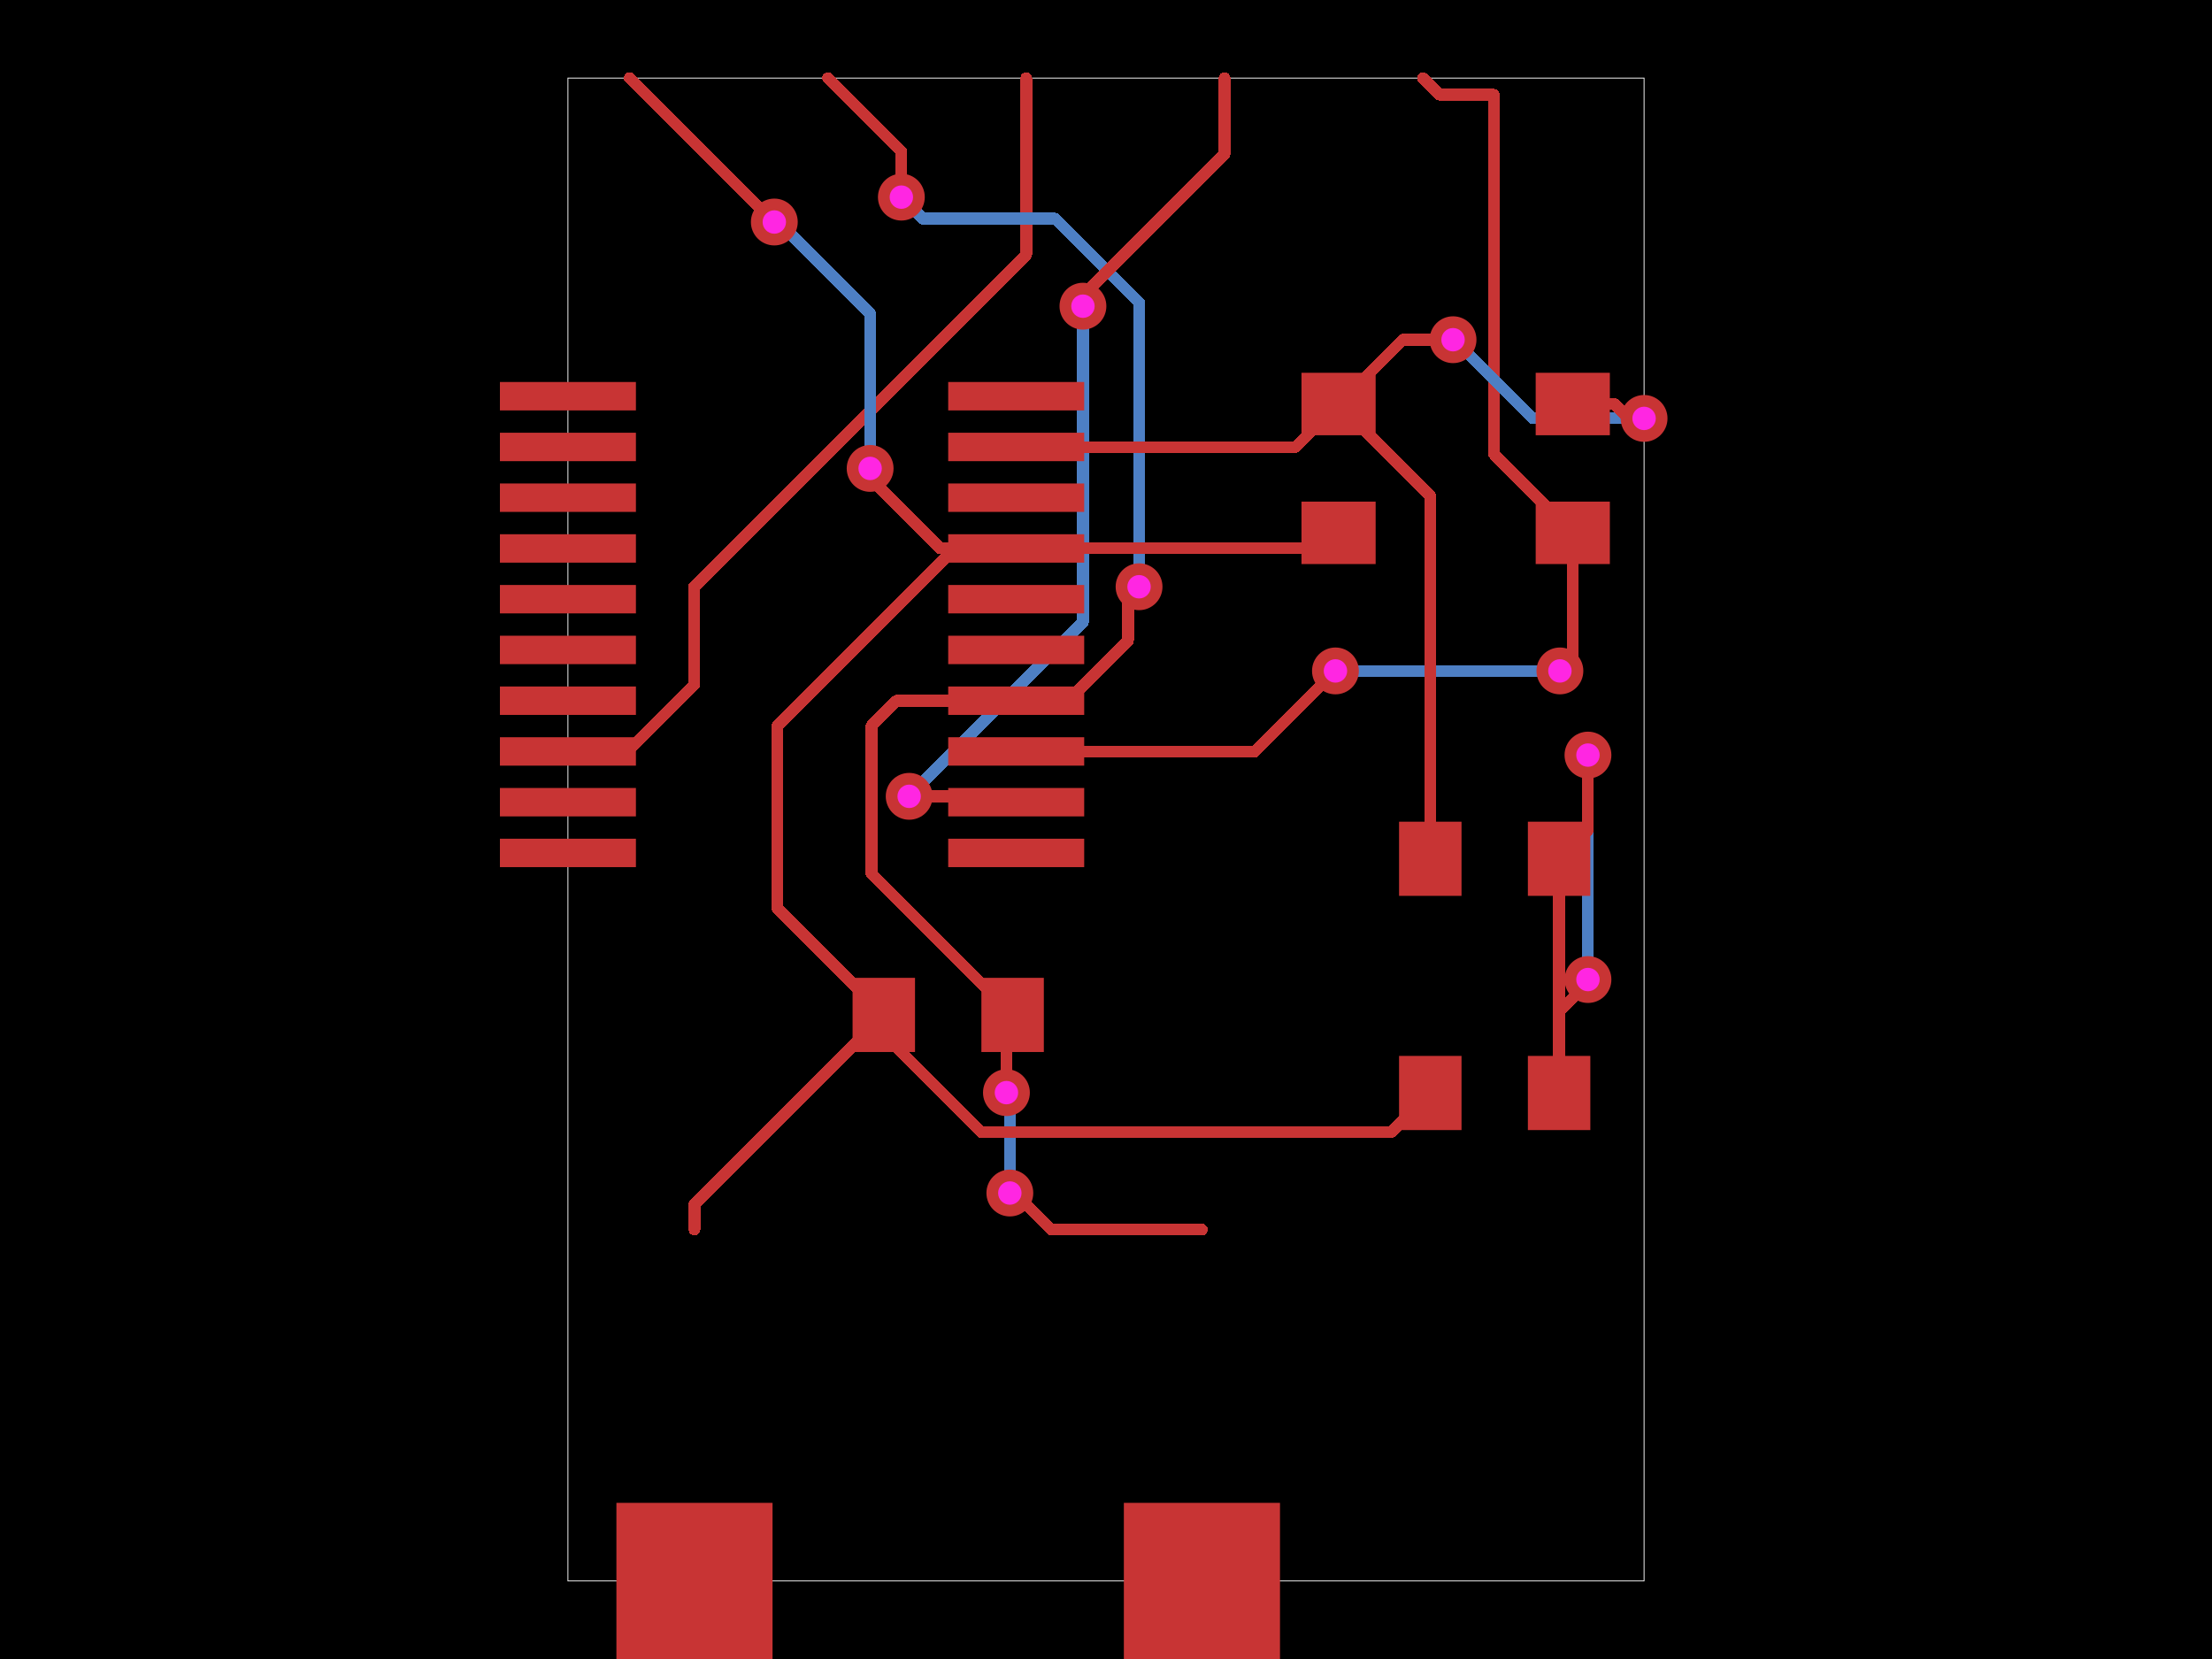
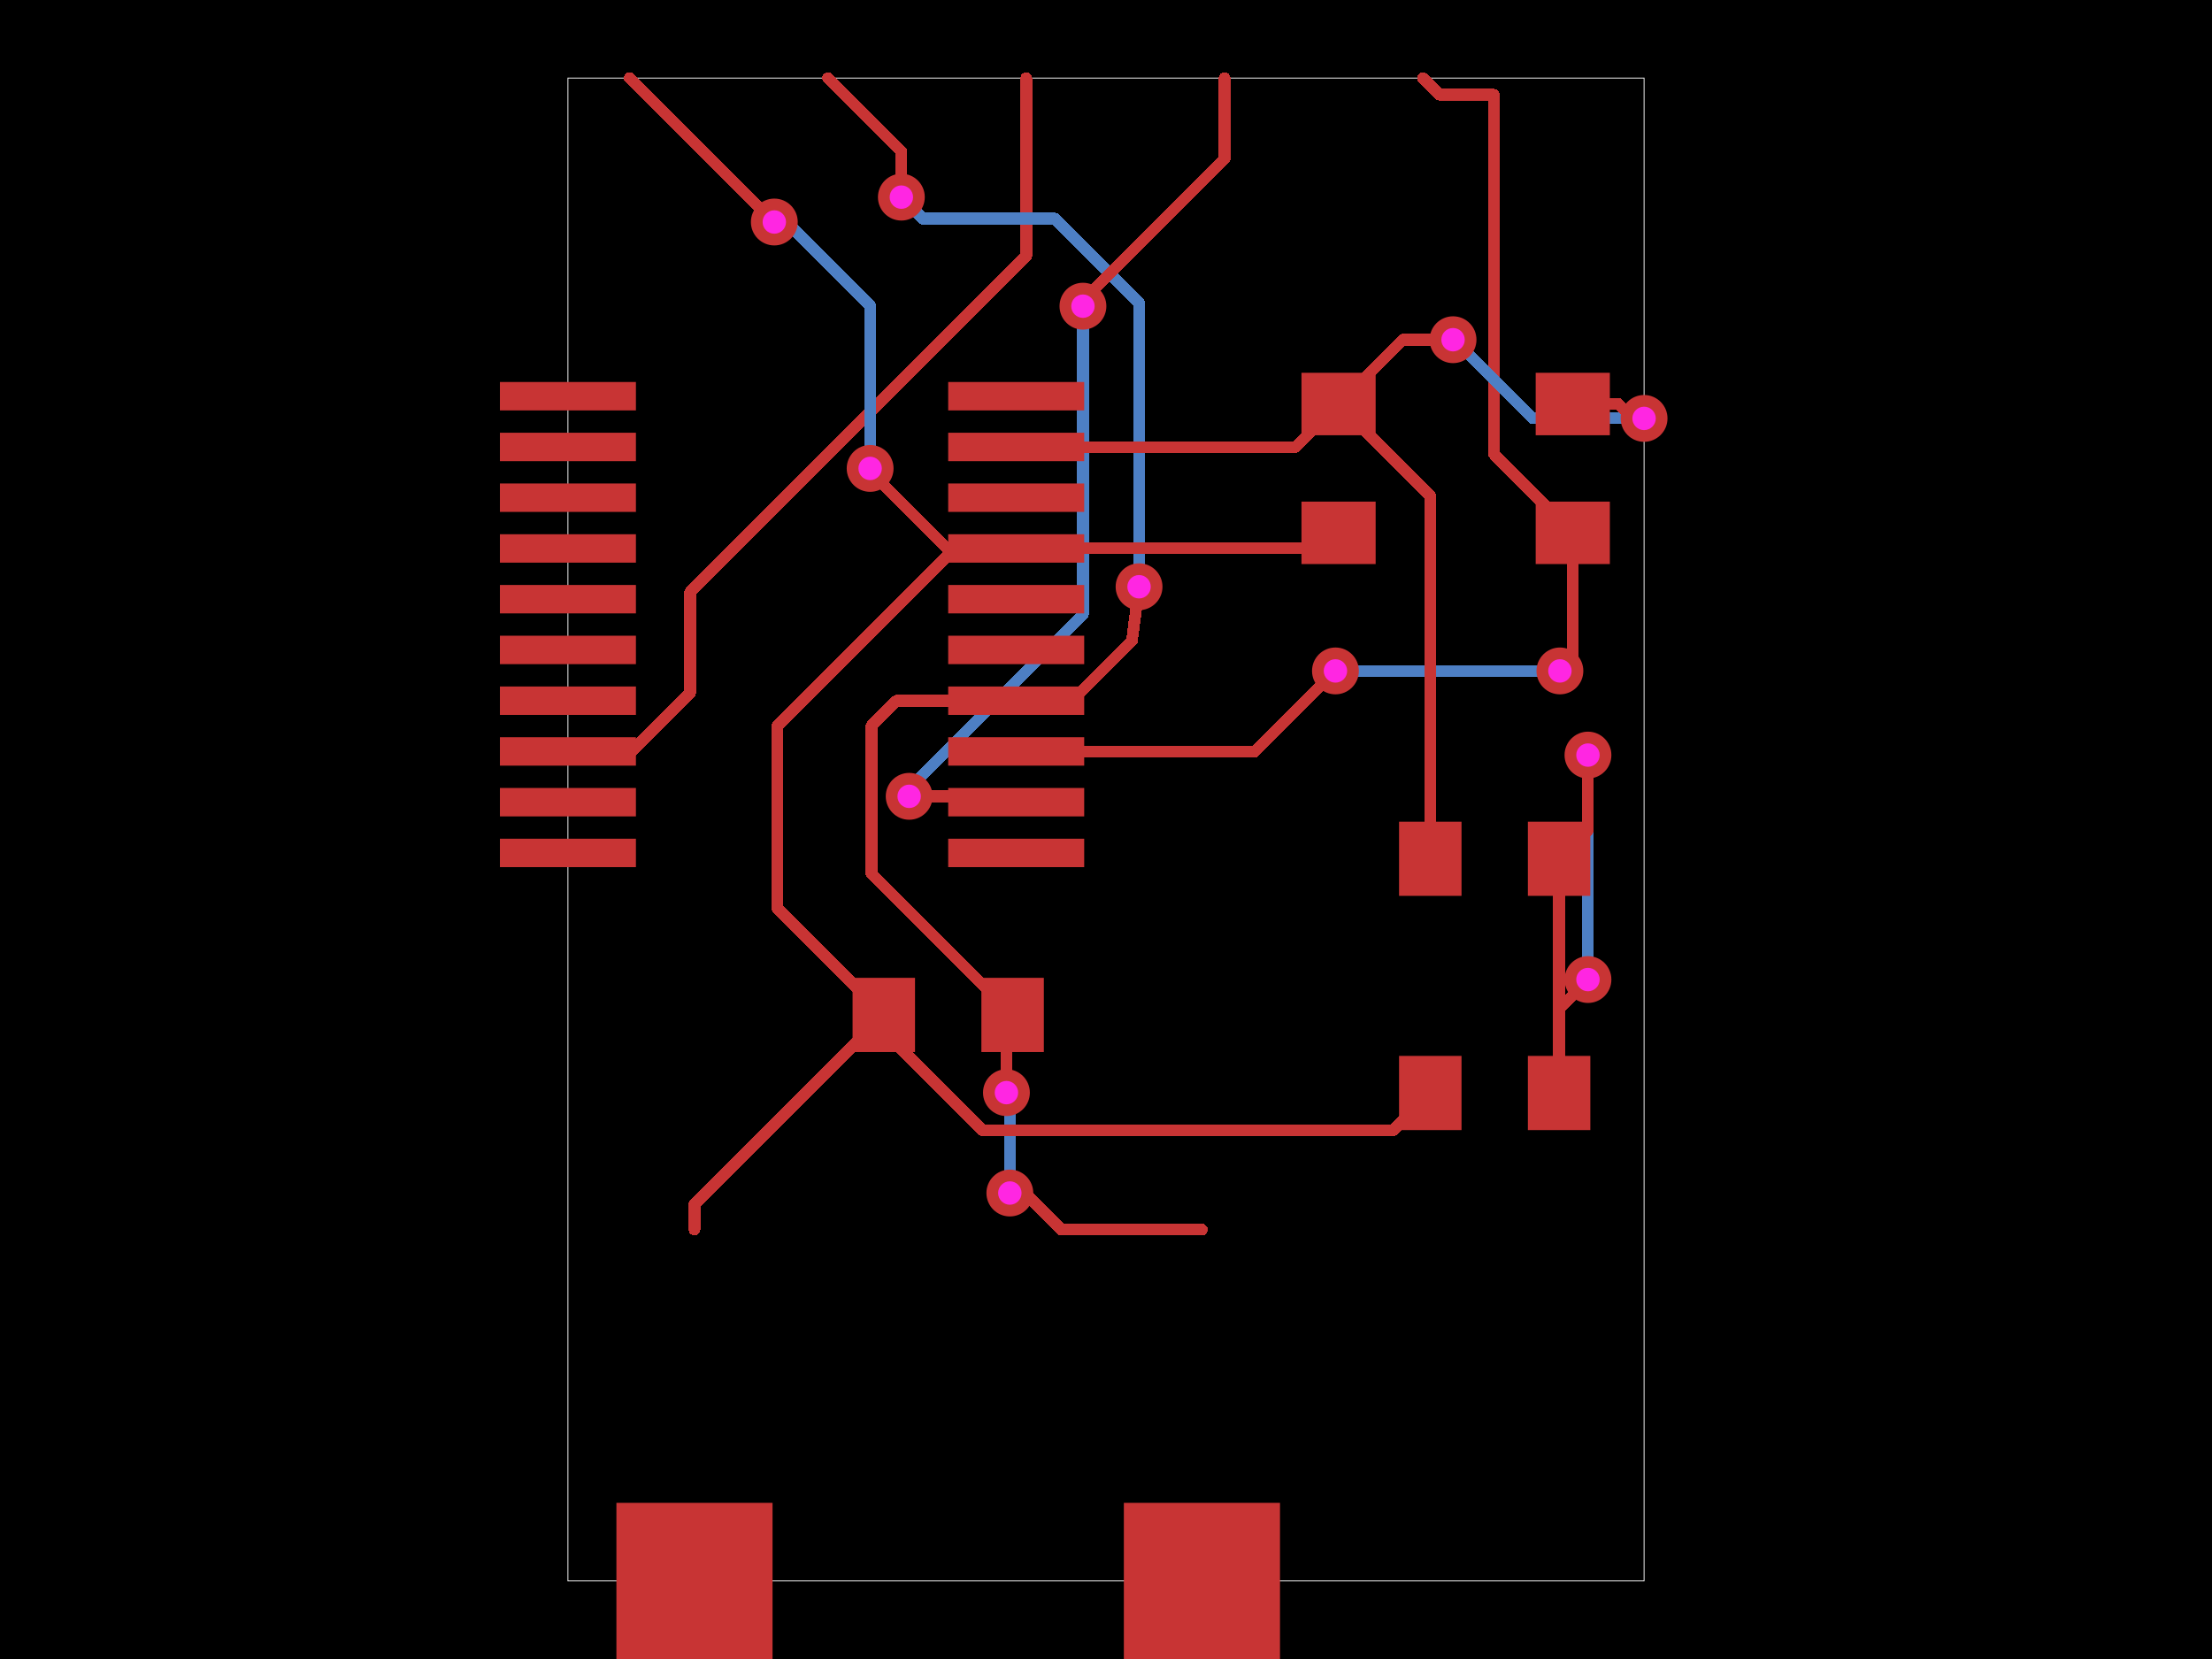
<svg xmlns="http://www.w3.org/2000/svg" width="800" height="600">
  <style />
  <rect class="boundary" x="0" y="0" fill="#000" width="800" height="600" />
  <rect class="pcb-boundary" fill="none" stroke="#fff" stroke-width="0.3" x="205.397" y="28.235" width="389.206" height="543.529" />
-   <path class="pcb-trace" stroke="rgb(200, 52, 52)" fill="none" d="M 371.166 28.235 L 371.166 92.099" stroke-width="4.235" stroke-linecap="round" stroke-linejoin="round" shape-rendering="crispEdges" data-layer="top" />
-   <path class="pcb-trace" stroke="rgb(200, 52, 52)" fill="none" d="M 371.166 92.099 L 251.027 212.238" stroke-width="4.235" stroke-linecap="round" stroke-linejoin="round" shape-rendering="crispEdges" data-layer="top" />
-   <path class="pcb-trace" stroke="rgb(200, 52, 52)" fill="none" d="M 251.027 212.238 L 251.027 247.695" stroke-width="4.235" stroke-linecap="round" stroke-linejoin="round" shape-rendering="crispEdges" data-layer="top" />
-   <path class="pcb-trace" stroke="rgb(200, 52, 52)" fill="none" d="M 251.027 247.695 L 226.196 272.527" stroke-width="4.235" stroke-linecap="round" stroke-linejoin="round" shape-rendering="crispEdges" data-layer="top" />
-   <path class="pcb-trace" stroke="rgb(200, 52, 52)" fill="none" d="M 226.196 272.527 L 206.155 272.527" stroke-width="4.235" stroke-linecap="round" stroke-linejoin="round" shape-rendering="crispEdges" data-layer="top" />
-   <path class="pcb-trace" stroke="rgb(200, 52, 52)" fill="none" d="M 206.155 272.527 L 205.397 271.768" stroke-width="4.235" stroke-linecap="round" stroke-linejoin="round" shape-rendering="crispEdges" data-layer="top" />
+   <path class="pcb-trace" stroke="rgb(200, 52, 52)" fill="none" d="M 371.166 28.235 L 371.166 92.613" stroke-width="4.235" stroke-linecap="round" stroke-linejoin="round" shape-rendering="crispEdges" data-layer="top" />
+   <path class="pcb-trace" stroke="rgb(200, 52, 52)" fill="none" d="M 371.166 92.613 L 249.603 214.176" stroke-width="4.235" stroke-linecap="round" stroke-linejoin="round" shape-rendering="crispEdges" data-layer="top" />
+   <path class="pcb-trace" stroke="rgb(200, 52, 52)" fill="none" d="M 249.603 214.176 L 249.603 250.636" stroke-width="4.235" stroke-linecap="round" stroke-linejoin="round" shape-rendering="crispEdges" data-layer="top" />
+   <path class="pcb-trace" stroke="rgb(200, 52, 52)" fill="none" d="M 249.603 250.636 L 227.599 272.64" stroke-width="4.235" stroke-linecap="round" stroke-linejoin="round" shape-rendering="crispEdges" data-layer="top" />
+   <path class="pcb-trace" stroke="rgb(200, 52, 52)" fill="none" d="M 227.599 272.64 L 206.269 272.64" stroke-width="4.235" stroke-linecap="round" stroke-linejoin="round" shape-rendering="crispEdges" data-layer="top" />
+   <path class="pcb-trace" stroke="rgb(200, 52, 52)" fill="none" d="M 206.269 272.64 L 205.397 271.768" stroke-width="4.235" stroke-linecap="round" stroke-linejoin="round" shape-rendering="crispEdges" data-layer="top" />
  <path class="pcb-trace" stroke="rgb(77, 127, 196)" fill="none" d="M 365.223 431.472 L 365.223 431.472" stroke-width="4.235" stroke-linecap="round" stroke-linejoin="round" shape-rendering="crispEdges" data-layer="bottom" />
-   <path class="pcb-trace" stroke="rgb(77, 127, 196)" fill="none" d="M 365.223 431.472 L 365.223 397.172" stroke-width="4.235" stroke-linecap="round" stroke-linejoin="round" shape-rendering="crispEdges" data-layer="bottom" />
-   <path class="pcb-trace" stroke="rgb(77, 127, 196)" fill="none" d="M 365.223 397.172 L 365.908 396.488" stroke-width="4.235" stroke-linecap="round" stroke-linejoin="round" shape-rendering="crispEdges" data-layer="bottom" />
-   <path class="pcb-trace" stroke="rgb(77, 127, 196)" fill="none" d="M 365.908 396.488 L 363.992 395.165" stroke-width="4.235" stroke-linecap="round" stroke-linejoin="round" shape-rendering="crispEdges" data-layer="bottom" />
+   <path class="pcb-trace" stroke="rgb(77, 127, 196)" fill="none" d="M 365.223 431.472 L 365.223 397.962" stroke-width="4.235" stroke-linecap="round" stroke-linejoin="round" shape-rendering="crispEdges" data-layer="bottom" />
+   <path class="pcb-trace" stroke="rgb(77, 127, 196)" fill="none" d="M 365.223 397.962 L 367.264 395.921" stroke-width="4.235" stroke-linecap="round" stroke-linejoin="round" shape-rendering="crispEdges" data-layer="bottom" />
+   <path class="pcb-trace" stroke="rgb(77, 127, 196)" fill="none" d="M 367.264 395.921 L 363.992 395.165" stroke-width="4.235" stroke-linecap="round" stroke-linejoin="round" shape-rendering="crispEdges" data-layer="bottom" />
  <path class="pcb-trace" stroke="rgb(77, 127, 196)" fill="none" d="M 363.992 395.165 L 363.992 395.165" stroke-width="4.235" stroke-linecap="round" stroke-linejoin="round" shape-rendering="crispEdges" data-layer="bottom" />
-   <path class="pcb-trace" stroke="rgb(200, 52, 52)" fill="none" d="M 434.694 444.709 L 380.263 444.709" stroke-width="4.235" stroke-linecap="round" stroke-linejoin="round" shape-rendering="crispEdges" data-layer="top" />
-   <path class="pcb-trace" stroke="rgb(200, 52, 52)" fill="none" d="M 380.263 444.709 L 366.124 430.57" stroke-width="4.235" stroke-linecap="round" stroke-linejoin="round" shape-rendering="crispEdges" data-layer="top" />
-   <path class="pcb-trace" stroke="rgb(200, 52, 52)" fill="none" d="M 366.124 430.57 L 365.223 431.472" stroke-width="4.235" stroke-linecap="round" stroke-linejoin="round" shape-rendering="crispEdges" data-layer="top" />
+   <path class="pcb-trace" stroke="rgb(200, 52, 52)" fill="none" d="M 434.694 444.709 L 383.863 444.709" stroke-width="4.235" stroke-linecap="round" stroke-linejoin="round" shape-rendering="crispEdges" data-layer="top" />
+   <path class="pcb-trace" stroke="rgb(200, 52, 52)" fill="none" d="M 383.863 444.709 L 367.922 428.768" stroke-width="4.235" stroke-linecap="round" stroke-linejoin="round" shape-rendering="crispEdges" data-layer="top" />
+   <path class="pcb-trace" stroke="rgb(200, 52, 52)" fill="none" d="M 367.922 428.768 L 365.223 431.472" stroke-width="4.235" stroke-linecap="round" stroke-linejoin="round" shape-rendering="crispEdges" data-layer="top" />
  <path class="pcb-trace" stroke="rgb(200, 52, 52)" fill="none" d="M 365.223 431.472 L 365.223 431.472" stroke-width="4.235" stroke-linecap="round" stroke-linejoin="round" shape-rendering="crispEdges" data-layer="top" />
  <path class="pcb-trace" stroke="rgb(200, 52, 52)" fill="none" d="M 363.992 395.165 L 363.992 395.165" stroke-width="4.235" stroke-linecap="round" stroke-linejoin="round" shape-rendering="crispEdges" data-layer="top" />
  <path class="pcb-trace" stroke="rgb(200, 52, 52)" fill="none" d="M 363.992 395.165 L 363.992 369.293" stroke-width="4.235" stroke-linecap="round" stroke-linejoin="round" shape-rendering="crispEdges" data-layer="top" />
  <path class="pcb-trace" stroke="rgb(200, 52, 52)" fill="none" d="M 363.992 369.293 L 366.225 367.06" stroke-width="4.235" stroke-linecap="round" stroke-linejoin="round" shape-rendering="crispEdges" data-layer="top" />
  <path class="pcb-trace" stroke="rgb(200, 52, 52)" fill="none" d="M 366.225 367.06 L 315.209 316.044" stroke-width="4.235" stroke-linecap="round" stroke-linejoin="round" shape-rendering="crispEdges" data-layer="top" />
  <path class="pcb-trace" stroke="rgb(200, 52, 52)" fill="none" d="M 315.209 316.044 L 315.209 262.455" stroke-width="4.235" stroke-linecap="round" stroke-linejoin="round" shape-rendering="crispEdges" data-layer="top" />
  <path class="pcb-trace" stroke="rgb(200, 52, 52)" fill="none" d="M 315.209 262.455 L 324.249 253.416" stroke-width="4.235" stroke-linecap="round" stroke-linejoin="round" shape-rendering="crispEdges" data-layer="top" />
  <path class="pcb-trace" stroke="rgb(200, 52, 52)" fill="none" d="M 324.249 253.416 L 367.522 253.416" stroke-width="4.235" stroke-linecap="round" stroke-linejoin="round" shape-rendering="crispEdges" data-layer="top" />
  <path class="pcb-trace" stroke="rgb(77, 127, 196)" fill="none" d="M 411.956 212.206 L 411.956 212.206" stroke-width="4.235" stroke-linecap="round" stroke-linejoin="round" shape-rendering="crispEdges" data-layer="bottom" />
-   <path class="pcb-trace" stroke="rgb(77, 127, 196)" fill="none" d="M 411.956 212.206 L 411.956 109.356" stroke-width="4.235" stroke-linecap="round" stroke-linejoin="round" shape-rendering="crispEdges" data-layer="bottom" />
-   <path class="pcb-trace" stroke="rgb(77, 127, 196)" fill="none" d="M 411.956 109.356 L 381.659 79.059" stroke-width="4.235" stroke-linecap="round" stroke-linejoin="round" shape-rendering="crispEdges" data-layer="bottom" />
-   <path class="pcb-trace" stroke="rgb(77, 127, 196)" fill="none" d="M 381.659 79.059 L 333.754 79.059" stroke-width="4.235" stroke-linecap="round" stroke-linejoin="round" shape-rendering="crispEdges" data-layer="bottom" />
-   <path class="pcb-trace" stroke="rgb(77, 127, 196)" fill="none" d="M 333.754 79.059 L 327.632 72.936" stroke-width="4.235" stroke-linecap="round" stroke-linejoin="round" shape-rendering="crispEdges" data-layer="bottom" />
-   <path class="pcb-trace" stroke="rgb(77, 127, 196)" fill="none" d="M 327.632 72.936 L 325.989 71.294" stroke-width="4.235" stroke-linecap="round" stroke-linejoin="round" shape-rendering="crispEdges" data-layer="bottom" />
+   <path class="pcb-trace" stroke="rgb(77, 127, 196)" fill="none" d="M 411.956 212.206 L 411.956 109.57" stroke-width="4.235" stroke-linecap="round" stroke-linejoin="round" shape-rendering="crispEdges" data-layer="bottom" />
+   <path class="pcb-trace" stroke="rgb(77, 127, 196)" fill="none" d="M 411.956 109.57 L 381.445 79.059" stroke-width="4.235" stroke-linecap="round" stroke-linejoin="round" shape-rendering="crispEdges" data-layer="bottom" />
+   <path class="pcb-trace" stroke="rgb(77, 127, 196)" fill="none" d="M 381.445 79.059 L 333.754 79.059" stroke-width="4.235" stroke-linecap="round" stroke-linejoin="round" shape-rendering="crispEdges" data-layer="bottom" />
+   <path class="pcb-trace" stroke="rgb(77, 127, 196)" fill="none" d="M 333.754 79.059 L 327.569 72.874" stroke-width="4.235" stroke-linecap="round" stroke-linejoin="round" shape-rendering="crispEdges" data-layer="bottom" />
+   <path class="pcb-trace" stroke="rgb(77, 127, 196)" fill="none" d="M 327.569 72.874 L 325.989 71.294" stroke-width="4.235" stroke-linecap="round" stroke-linejoin="round" shape-rendering="crispEdges" data-layer="bottom" />
  <path class="pcb-trace" stroke="rgb(77, 127, 196)" fill="none" d="M 325.989 71.294 L 325.989 71.294" stroke-width="4.235" stroke-linecap="round" stroke-linejoin="round" shape-rendering="crispEdges" data-layer="bottom" />
-   <path class="pcb-trace" stroke="rgb(200, 52, 52)" fill="none" d="M 367.522 253.416 L 386.314 253.416" stroke-width="4.235" stroke-linecap="round" stroke-linejoin="round" shape-rendering="crispEdges" data-layer="top" />
-   <path class="pcb-trace" stroke="rgb(200, 52, 52)" fill="none" d="M 386.314 253.416 L 407.964 231.766" stroke-width="4.235" stroke-linecap="round" stroke-linejoin="round" shape-rendering="crispEdges" data-layer="top" />
-   <path class="pcb-trace" stroke="rgb(200, 52, 52)" fill="none" d="M 407.964 231.766 L 407.964 216.24" stroke-width="4.235" stroke-linecap="round" stroke-linejoin="round" shape-rendering="crispEdges" data-layer="top" />
-   <path class="pcb-trace" stroke="rgb(200, 52, 52)" fill="none" d="M 407.964 216.24 L 411.956 212.249" stroke-width="4.235" stroke-linecap="round" stroke-linejoin="round" shape-rendering="crispEdges" data-layer="top" />
-   <path class="pcb-trace" stroke="rgb(200, 52, 52)" fill="none" d="M 411.956 212.249 L 411.956 212.206" stroke-width="4.235" stroke-linecap="round" stroke-linejoin="round" shape-rendering="crispEdges" data-layer="top" />
+   <path class="pcb-trace" stroke="rgb(200, 52, 52)" fill="none" d="M 367.522 253.416 L 387.726 253.416" stroke-width="4.235" stroke-linecap="round" stroke-linejoin="round" shape-rendering="crispEdges" data-layer="top" />
+   <path class="pcb-trace" stroke="rgb(200, 52, 52)" fill="none" d="M 387.726 253.416 L 409.376 231.765" stroke-width="4.235" stroke-linecap="round" stroke-linejoin="round" shape-rendering="crispEdges" data-layer="top" />
+   <path class="pcb-trace" stroke="rgb(200, 52, 52)" fill="none" d="M 409.376 231.765 L 411.956 212.206" stroke-width="4.235" stroke-linecap="round" stroke-linejoin="round" shape-rendering="crispEdges" data-layer="top" />
  <path class="pcb-trace" stroke="rgb(200, 52, 52)" fill="none" d="M 411.956 212.206 L 411.956 212.206" stroke-width="4.235" stroke-linecap="round" stroke-linejoin="round" shape-rendering="crispEdges" data-layer="top" />
  <path class="pcb-trace" stroke="rgb(200, 52, 52)" fill="none" d="M 325.989 71.294 L 325.989 71.294" stroke-width="4.235" stroke-linecap="round" stroke-linejoin="round" shape-rendering="crispEdges" data-layer="top" />
  <path class="pcb-trace" stroke="rgb(200, 52, 52)" fill="none" d="M 325.989 71.294 L 325.989 54.777" stroke-width="4.235" stroke-linecap="round" stroke-linejoin="round" shape-rendering="crispEdges" data-layer="top" />
  <path class="pcb-trace" stroke="rgb(200, 52, 52)" fill="none" d="M 325.989 54.777 L 299.448 28.235" stroke-width="4.235" stroke-linecap="round" stroke-linejoin="round" shape-rendering="crispEdges" data-layer="top" />
  <path class="pcb-trace" stroke="rgb(200, 52, 52)" fill="none" d="M 568.814 192.706 L 540.29 164.183" stroke-width="4.235" stroke-linecap="round" stroke-linejoin="round" shape-rendering="crispEdges" data-layer="top" />
  <path class="pcb-trace" stroke="rgb(200, 52, 52)" fill="none" d="M 540.29 164.183 L 540.29 34.247" stroke-width="4.235" stroke-linecap="round" stroke-linejoin="round" shape-rendering="crispEdges" data-layer="top" />
  <path class="pcb-trace" stroke="rgb(200, 52, 52)" fill="none" d="M 540.29 34.247 L 520.613 34.247" stroke-width="4.235" stroke-linecap="round" stroke-linejoin="round" shape-rendering="crispEdges" data-layer="top" />
  <path class="pcb-trace" stroke="rgb(200, 52, 52)" fill="none" d="M 520.613 34.247 L 514.602 28.235" stroke-width="4.235" stroke-linecap="round" stroke-linejoin="round" shape-rendering="crispEdges" data-layer="top" />
  <path class="pcb-trace" stroke="rgb(77, 127, 196)" fill="none" d="M 564.162 242.647 L 564.162 242.647" stroke-width="4.235" stroke-linecap="round" stroke-linejoin="round" shape-rendering="crispEdges" data-layer="bottom" />
-   <path class="pcb-trace" stroke="rgb(77, 127, 196)" fill="none" d="M 564.162 242.647 L 486.525 242.647" stroke-width="4.235" stroke-linecap="round" stroke-linejoin="round" shape-rendering="crispEdges" data-layer="bottom" />
-   <path class="pcb-trace" stroke="rgb(77, 127, 196)" fill="none" d="M 486.525 242.647 L 486.525 242.647" stroke-width="4.235" stroke-linecap="round" stroke-linejoin="round" shape-rendering="crispEdges" data-layer="bottom" />
-   <path class="pcb-trace" stroke="rgb(77, 127, 196)" fill="none" d="M 486.525 242.647 L 482.985 242.647" stroke-width="4.235" stroke-linecap="round" stroke-linejoin="round" shape-rendering="crispEdges" data-layer="bottom" />
+   <path class="pcb-trace" stroke="rgb(77, 127, 196)" fill="none" d="M 564.162 242.647 L 485.114 242.647" stroke-width="4.235" stroke-linecap="round" stroke-linejoin="round" shape-rendering="crispEdges" data-layer="bottom" />
+   <path class="pcb-trace" stroke="rgb(77, 127, 196)" fill="none" d="M 485.114 242.647 L 485.114 242.647" stroke-width="4.235" stroke-linecap="round" stroke-linejoin="round" shape-rendering="crispEdges" data-layer="bottom" />
+   <path class="pcb-trace" stroke="rgb(77, 127, 196)" fill="none" d="M 485.114 242.647 L 482.985 242.647" stroke-width="4.235" stroke-linecap="round" stroke-linejoin="round" shape-rendering="crispEdges" data-layer="bottom" />
  <path class="pcb-trace" stroke="rgb(77, 127, 196)" fill="none" d="M 482.985 242.647 L 482.985 242.647" stroke-width="4.235" stroke-linecap="round" stroke-linejoin="round" shape-rendering="crispEdges" data-layer="bottom" />
-   <path class="pcb-trace" stroke="rgb(200, 52, 52)" fill="none" d="M 568.814 192.706 L 568.814 239.875" stroke-width="4.235" stroke-linecap="round" stroke-linejoin="round" shape-rendering="crispEdges" data-layer="top" />
-   <path class="pcb-trace" stroke="rgb(200, 52, 52)" fill="none" d="M 568.814 239.875 L 567.921 240.768" stroke-width="4.235" stroke-linecap="round" stroke-linejoin="round" shape-rendering="crispEdges" data-layer="top" />
-   <path class="pcb-trace" stroke="rgb(200, 52, 52)" fill="none" d="M 567.921 240.768 L 564.162 242.647" stroke-width="4.235" stroke-linecap="round" stroke-linejoin="round" shape-rendering="crispEdges" data-layer="top" />
+   <path class="pcb-trace" stroke="rgb(200, 52, 52)" fill="none" d="M 568.814 192.706 L 568.814 238.729" stroke-width="4.235" stroke-linecap="round" stroke-linejoin="round" shape-rendering="crispEdges" data-layer="top" />
+   <path class="pcb-trace" stroke="rgb(200, 52, 52)" fill="none" d="M 568.814 238.729 L 565.629 241.914" stroke-width="4.235" stroke-linecap="round" stroke-linejoin="round" shape-rendering="crispEdges" data-layer="top" />
+   <path class="pcb-trace" stroke="rgb(200, 52, 52)" fill="none" d="M 565.629 241.914 L 564.162 242.647" stroke-width="4.235" stroke-linecap="round" stroke-linejoin="round" shape-rendering="crispEdges" data-layer="top" />
  <path class="pcb-trace" stroke="rgb(200, 52, 52)" fill="none" d="M 564.162 242.647 L 564.162 242.647" stroke-width="4.235" stroke-linecap="round" stroke-linejoin="round" shape-rendering="crispEdges" data-layer="top" />
  <path class="pcb-trace" stroke="rgb(200, 52, 52)" fill="none" d="M 482.985 242.647 L 482.985 242.647" stroke-width="4.235" stroke-linecap="round" stroke-linejoin="round" shape-rendering="crispEdges" data-layer="top" />
  <path class="pcb-trace" stroke="rgb(200, 52, 52)" fill="none" d="M 482.985 242.647 L 453.864 271.768" stroke-width="4.235" stroke-linecap="round" stroke-linejoin="round" shape-rendering="crispEdges" data-layer="top" />
  <path class="pcb-trace" stroke="rgb(200, 52, 52)" fill="none" d="M 453.864 271.768 L 367.522 271.768" stroke-width="4.235" stroke-linecap="round" stroke-linejoin="round" shape-rendering="crispEdges" data-layer="top" />
  <path class="pcb-trace" stroke="rgb(77, 127, 196)" fill="none" d="M 391.662 110.735 L 391.662 110.735" stroke-width="4.235" stroke-linecap="round" stroke-linejoin="round" shape-rendering="crispEdges" data-layer="bottom" />
-   <path class="pcb-trace" stroke="rgb(77, 127, 196)" fill="none" d="M 391.662 110.735 L 391.662 224.983" stroke-width="4.235" stroke-linecap="round" stroke-linejoin="round" shape-rendering="crispEdges" data-layer="bottom" />
-   <path class="pcb-trace" stroke="rgb(77, 127, 196)" fill="none" d="M 391.662 224.983 L 332.707 283.938" stroke-width="4.235" stroke-linecap="round" stroke-linejoin="round" shape-rendering="crispEdges" data-layer="bottom" />
-   <path class="pcb-trace" stroke="rgb(77, 127, 196)" fill="none" d="M 332.707 283.938 L 328.813 288.001" stroke-width="4.235" stroke-linecap="round" stroke-linejoin="round" shape-rendering="crispEdges" data-layer="bottom" />
+   <path class="pcb-trace" stroke="rgb(77, 127, 196)" fill="none" d="M 391.662 110.735 L 391.662 222.242" stroke-width="4.235" stroke-linecap="round" stroke-linejoin="round" shape-rendering="crispEdges" data-layer="bottom" />
+   <path class="pcb-trace" stroke="rgb(77, 127, 196)" fill="none" d="M 391.662 222.242 L 330.647 283.257" stroke-width="4.235" stroke-linecap="round" stroke-linejoin="round" shape-rendering="crispEdges" data-layer="bottom" />
+   <path class="pcb-trace" stroke="rgb(77, 127, 196)" fill="none" d="M 330.647 283.257 L 328.813 288.001" stroke-width="4.235" stroke-linecap="round" stroke-linejoin="round" shape-rendering="crispEdges" data-layer="bottom" />
  <path class="pcb-trace" stroke="rgb(77, 127, 196)" fill="none" d="M 328.813 288.001 L 328.813 288.001" stroke-width="4.235" stroke-linecap="round" stroke-linejoin="round" shape-rendering="crispEdges" data-layer="bottom" />
-   <path class="pcb-trace" stroke="rgb(200, 52, 52)" fill="none" d="M 442.884 28.235 L 442.884 55.697" stroke-width="4.235" stroke-linecap="round" stroke-linejoin="round" shape-rendering="crispEdges" data-layer="top" />
-   <path class="pcb-trace" stroke="rgb(200, 52, 52)" fill="none" d="M 442.884 55.697 L 392.425 106.156" stroke-width="4.235" stroke-linecap="round" stroke-linejoin="round" shape-rendering="crispEdges" data-layer="top" />
-   <path class="pcb-trace" stroke="rgb(200, 52, 52)" fill="none" d="M 392.425 106.156 L 391.662 110.735" stroke-width="4.235" stroke-linecap="round" stroke-linejoin="round" shape-rendering="crispEdges" data-layer="top" />
+   <path class="pcb-trace" stroke="rgb(200, 52, 52)" fill="none" d="M 442.884 28.235 L 442.884 57.44" stroke-width="4.235" stroke-linecap="round" stroke-linejoin="round" shape-rendering="crispEdges" data-layer="top" />
+   <path class="pcb-trace" stroke="rgb(200, 52, 52)" fill="none" d="M 442.884 57.44 L 391.662 108.662" stroke-width="4.235" stroke-linecap="round" stroke-linejoin="round" shape-rendering="crispEdges" data-layer="top" />
+   <path class="pcb-trace" stroke="rgb(200, 52, 52)" fill="none" d="M 391.662 108.662 L 391.662 110.735" stroke-width="4.235" stroke-linecap="round" stroke-linejoin="round" shape-rendering="crispEdges" data-layer="top" />
  <path class="pcb-trace" stroke="rgb(200, 52, 52)" fill="none" d="M 391.662 110.735 L 391.662 110.735" stroke-width="4.235" stroke-linecap="round" stroke-linejoin="round" shape-rendering="crispEdges" data-layer="top" />
  <path class="pcb-trace" stroke="rgb(200, 52, 52)" fill="none" d="M 328.813 288.001 L 328.813 288.001" stroke-width="4.235" stroke-linecap="round" stroke-linejoin="round" shape-rendering="crispEdges" data-layer="top" />
  <path class="pcb-trace" stroke="rgb(200, 52, 52)" fill="none" d="M 328.813 288.001 L 365.403 288.001" stroke-width="4.235" stroke-linecap="round" stroke-linejoin="round" shape-rendering="crispEdges" data-layer="top" />
  <path class="pcb-trace" stroke="rgb(200, 52, 52)" fill="none" d="M 365.403 288.001 L 367.522 290.121" stroke-width="4.235" stroke-linecap="round" stroke-linejoin="round" shape-rendering="crispEdges" data-layer="top" />
  <path class="pcb-trace" stroke="rgb(200, 52, 52)" fill="none" d="M 251.168 444.709 L 251.168 435.529" stroke-width="4.235" stroke-linecap="round" stroke-linejoin="round" shape-rendering="crispEdges" data-layer="top" />
  <path class="pcb-trace" stroke="rgb(200, 52, 52)" fill="none" d="M 251.168 435.529 L 319.636 367.06" stroke-width="4.235" stroke-linecap="round" stroke-linejoin="round" shape-rendering="crispEdges" data-layer="top" />
  <path class="pcb-trace" stroke="rgb(200, 52, 52)" fill="none" d="M 367.522 198.351 L 478.463 198.351" stroke-width="4.235" stroke-linecap="round" stroke-linejoin="round" shape-rendering="crispEdges" data-layer="top" />
  <path class="pcb-trace" stroke="rgb(200, 52, 52)" fill="none" d="M 478.463 198.351 L 484.107 192.706" stroke-width="4.235" stroke-linecap="round" stroke-linejoin="round" shape-rendering="crispEdges" data-layer="top" />
  <path class="pcb-trace" stroke="rgb(200, 52, 52)" fill="none" d="M 367.522 198.351 L 345.359 198.351" stroke-width="4.235" stroke-linecap="round" stroke-linejoin="round" shape-rendering="crispEdges" data-layer="top" />
  <path class="pcb-trace" stroke="rgb(200, 52, 52)" fill="none" d="M 345.359 198.351 L 281.171 262.539" stroke-width="4.235" stroke-linecap="round" stroke-linejoin="round" shape-rendering="crispEdges" data-layer="top" />
  <path class="pcb-trace" stroke="rgb(200, 52, 52)" fill="none" d="M 281.171 262.539 L 281.171 328.595" stroke-width="4.235" stroke-linecap="round" stroke-linejoin="round" shape-rendering="crispEdges" data-layer="top" />
  <path class="pcb-trace" stroke="rgb(200, 52, 52)" fill="none" d="M 281.171 328.595 L 319.636 367.06" stroke-width="4.235" stroke-linecap="round" stroke-linejoin="round" shape-rendering="crispEdges" data-layer="top" />
-   <path class="pcb-trace" stroke="rgb(200, 52, 52)" fill="none" d="M 517.284 395.295 L 503.174 409.406" stroke-width="4.235" stroke-linecap="round" stroke-linejoin="round" shape-rendering="crispEdges" data-layer="top" />
-   <path class="pcb-trace" stroke="rgb(200, 52, 52)" fill="none" d="M 503.174 409.406 L 354.805 409.406" stroke-width="4.235" stroke-linecap="round" stroke-linejoin="round" shape-rendering="crispEdges" data-layer="top" />
-   <path class="pcb-trace" stroke="rgb(200, 52, 52)" fill="none" d="M 354.805 409.406 L 319.636 374.237" stroke-width="4.235" stroke-linecap="round" stroke-linejoin="round" shape-rendering="crispEdges" data-layer="top" />
-   <path class="pcb-trace" stroke="rgb(200, 52, 52)" fill="none" d="M 319.636 374.237 L 319.636 367.06" stroke-width="4.235" stroke-linecap="round" stroke-linejoin="round" shape-rendering="crispEdges" data-layer="top" />
+   <path class="pcb-trace" stroke="rgb(200, 52, 52)" fill="none" d="M 517.284 395.295 L 503.682 408.898" stroke-width="4.235" stroke-linecap="round" stroke-linejoin="round" shape-rendering="crispEdges" data-layer="top" />
+   <path class="pcb-trace" stroke="rgb(200, 52, 52)" fill="none" d="M 503.682 408.898 L 355.541 408.898" stroke-width="4.235" stroke-linecap="round" stroke-linejoin="round" shape-rendering="crispEdges" data-layer="top" />
+   <path class="pcb-trace" stroke="rgb(200, 52, 52)" fill="none" d="M 355.541 408.898 L 319.636 372.993" stroke-width="4.235" stroke-linecap="round" stroke-linejoin="round" shape-rendering="crispEdges" data-layer="top" />
+   <path class="pcb-trace" stroke="rgb(200, 52, 52)" fill="none" d="M 319.636 372.993 L 319.636 367.06" stroke-width="4.235" stroke-linecap="round" stroke-linejoin="round" shape-rendering="crispEdges" data-layer="top" />
  <path class="pcb-trace" stroke="rgb(77, 127, 196)" fill="none" d="M 314.695 169.412 L 314.695 169.412" stroke-width="4.235" stroke-linecap="round" stroke-linejoin="round" shape-rendering="crispEdges" data-layer="bottom" />
-   <path class="pcb-trace" stroke="rgb(77, 127, 196)" fill="none" d="M 314.695 169.412 L 314.695 113.36" stroke-width="4.235" stroke-linecap="round" stroke-linejoin="round" shape-rendering="crispEdges" data-layer="bottom" />
-   <path class="pcb-trace" stroke="rgb(77, 127, 196)" fill="none" d="M 314.695 113.36 L 284.468 83.133" stroke-width="4.235" stroke-linecap="round" stroke-linejoin="round" shape-rendering="crispEdges" data-layer="bottom" />
-   <path class="pcb-trace" stroke="rgb(77, 127, 196)" fill="none" d="M 284.468 83.133 L 280.044 80.294" stroke-width="4.235" stroke-linecap="round" stroke-linejoin="round" shape-rendering="crispEdges" data-layer="bottom" />
+   <path class="pcb-trace" stroke="rgb(77, 127, 196)" fill="none" d="M 314.695 169.412 L 314.695 110.551" stroke-width="4.235" stroke-linecap="round" stroke-linejoin="round" shape-rendering="crispEdges" data-layer="bottom" />
+   <path class="pcb-trace" stroke="rgb(77, 127, 196)" fill="none" d="M 314.695 110.551 L 284.935 80.791" stroke-width="4.235" stroke-linecap="round" stroke-linejoin="round" shape-rendering="crispEdges" data-layer="bottom" />
+   <path class="pcb-trace" stroke="rgb(77, 127, 196)" fill="none" d="M 284.935 80.791 L 280.044 80.294" stroke-width="4.235" stroke-linecap="round" stroke-linejoin="round" shape-rendering="crispEdges" data-layer="bottom" />
  <path class="pcb-trace" stroke="rgb(77, 127, 196)" fill="none" d="M 280.044 80.294 L 280.044 80.294" stroke-width="4.235" stroke-linecap="round" stroke-linejoin="round" shape-rendering="crispEdges" data-layer="bottom" />
-   <path class="pcb-trace" stroke="rgb(200, 52, 52)" fill="none" d="M 367.522 198.351 L 340.043 198.351" stroke-width="4.235" stroke-linecap="round" stroke-linejoin="round" shape-rendering="crispEdges" data-layer="top" />
-   <path class="pcb-trace" stroke="rgb(200, 52, 52)" fill="none" d="M 340.043 198.351 L 314.695 173.003" stroke-width="4.235" stroke-linecap="round" stroke-linejoin="round" shape-rendering="crispEdges" data-layer="top" />
-   <path class="pcb-trace" stroke="rgb(200, 52, 52)" fill="none" d="M 314.695 173.003 L 314.695 169.412" stroke-width="4.235" stroke-linecap="round" stroke-linejoin="round" shape-rendering="crispEdges" data-layer="top" />
+   <path class="pcb-trace" stroke="rgb(200, 52, 52)" fill="none" d="M 367.522 198.351 L 342.506 198.351" stroke-width="4.235" stroke-linecap="round" stroke-linejoin="round" shape-rendering="crispEdges" data-layer="top" />
+   <path class="pcb-trace" stroke="rgb(200, 52, 52)" fill="none" d="M 342.506 198.351 L 316.273 172.118" stroke-width="4.235" stroke-linecap="round" stroke-linejoin="round" shape-rendering="crispEdges" data-layer="top" />
+   <path class="pcb-trace" stroke="rgb(200, 52, 52)" fill="none" d="M 316.273 172.118 L 314.695 169.412" stroke-width="4.235" stroke-linecap="round" stroke-linejoin="round" shape-rendering="crispEdges" data-layer="top" />
  <path class="pcb-trace" stroke="rgb(200, 52, 52)" fill="none" d="M 314.695 169.412 L 314.695 169.412" stroke-width="4.235" stroke-linecap="round" stroke-linejoin="round" shape-rendering="crispEdges" data-layer="top" />
  <path class="pcb-trace" stroke="rgb(200, 52, 52)" fill="none" d="M 280.044 80.294 L 280.044 80.294" stroke-width="4.235" stroke-linecap="round" stroke-linejoin="round" shape-rendering="crispEdges" data-layer="top" />
  <path class="pcb-trace" stroke="rgb(200, 52, 52)" fill="none" d="M 280.044 80.294 L 279.789 80.294" stroke-width="4.235" stroke-linecap="round" stroke-linejoin="round" shape-rendering="crispEdges" data-layer="top" />
  <path class="pcb-trace" stroke="rgb(200, 52, 52)" fill="none" d="M 279.789 80.294 L 227.73 28.235" stroke-width="4.235" stroke-linecap="round" stroke-linejoin="round" shape-rendering="crispEdges" data-layer="top" />
  <path class="pcb-trace" stroke="rgb(77, 127, 196)" fill="none" d="M 594.603 151.323 L 594.603 151.323" stroke-width="4.235" stroke-linecap="round" stroke-linejoin="round" shape-rendering="crispEdges" data-layer="bottom" />
-   <path class="pcb-trace" stroke="rgb(77, 127, 196)" fill="none" d="M 594.603 151.323 L 554.351 151.323" stroke-width="4.235" stroke-linecap="round" stroke-linejoin="round" shape-rendering="crispEdges" data-layer="bottom" />
-   <path class="pcb-trace" stroke="rgb(77, 127, 196)" fill="none" d="M 554.351 151.323 L 527.858 124.83" stroke-width="4.235" stroke-linecap="round" stroke-linejoin="round" shape-rendering="crispEdges" data-layer="bottom" />
-   <path class="pcb-trace" stroke="rgb(77, 127, 196)" fill="none" d="M 527.858 124.83 L 525.515 122.862" stroke-width="4.235" stroke-linecap="round" stroke-linejoin="round" shape-rendering="crispEdges" data-layer="bottom" />
+   <path class="pcb-trace" stroke="rgb(77, 127, 196)" fill="none" d="M 594.603 151.323 L 554.372 151.323" stroke-width="4.235" stroke-linecap="round" stroke-linejoin="round" shape-rendering="crispEdges" data-layer="bottom" />
+   <path class="pcb-trace" stroke="rgb(77, 127, 196)" fill="none" d="M 554.372 151.323 L 529.484 126.435" stroke-width="4.235" stroke-linecap="round" stroke-linejoin="round" shape-rendering="crispEdges" data-layer="bottom" />
+   <path class="pcb-trace" stroke="rgb(77, 127, 196)" fill="none" d="M 529.484 126.435 L 525.515 122.862" stroke-width="4.235" stroke-linecap="round" stroke-linejoin="round" shape-rendering="crispEdges" data-layer="bottom" />
  <path class="pcb-trace" stroke="rgb(77, 127, 196)" fill="none" d="M 525.515 122.862 L 525.515 122.862" stroke-width="4.235" stroke-linecap="round" stroke-linejoin="round" shape-rendering="crispEdges" data-layer="bottom" />
-   <path class="pcb-trace" stroke="rgb(200, 52, 52)" fill="none" d="M 568.814 146.118 L 583.94 146.118" stroke-width="4.235" stroke-linecap="round" stroke-linejoin="round" shape-rendering="crispEdges" data-layer="top" />
-   <path class="pcb-trace" stroke="rgb(200, 52, 52)" fill="none" d="M 583.94 146.118 L 588.216 150.395" stroke-width="4.235" stroke-linecap="round" stroke-linejoin="round" shape-rendering="crispEdges" data-layer="top" />
-   <path class="pcb-trace" stroke="rgb(200, 52, 52)" fill="none" d="M 588.216 150.395 L 594.603 151.323" stroke-width="4.235" stroke-linecap="round" stroke-linejoin="round" shape-rendering="crispEdges" data-layer="top" />
+   <path class="pcb-trace" stroke="rgb(200, 52, 52)" fill="none" d="M 568.814 146.118 L 585.351 146.118" stroke-width="4.235" stroke-linecap="round" stroke-linejoin="round" shape-rendering="crispEdges" data-layer="top" />
+   <path class="pcb-trace" stroke="rgb(200, 52, 52)" fill="none" d="M 585.351 146.118 L 589.628 150.395" stroke-width="4.235" stroke-linecap="round" stroke-linejoin="round" shape-rendering="crispEdges" data-layer="top" />
+   <path class="pcb-trace" stroke="rgb(200, 52, 52)" fill="none" d="M 589.628 150.395 L 594.603 151.323" stroke-width="4.235" stroke-linecap="round" stroke-linejoin="round" shape-rendering="crispEdges" data-layer="top" />
  <path class="pcb-trace" stroke="rgb(200, 52, 52)" fill="none" d="M 594.603 151.323 L 594.603 151.323" stroke-width="4.235" stroke-linecap="round" stroke-linejoin="round" shape-rendering="crispEdges" data-layer="top" />
  <path class="pcb-trace" stroke="rgb(200, 52, 52)" fill="none" d="M 525.515 122.862 L 525.515 122.862" stroke-width="4.235" stroke-linecap="round" stroke-linejoin="round" shape-rendering="crispEdges" data-layer="top" />
  <path class="pcb-trace" stroke="rgb(200, 52, 52)" fill="none" d="M 525.515 122.862 L 507.363 122.862" stroke-width="4.235" stroke-linecap="round" stroke-linejoin="round" shape-rendering="crispEdges" data-layer="top" />
  <path class="pcb-trace" stroke="rgb(200, 52, 52)" fill="none" d="M 507.363 122.862 L 484.107 146.118" stroke-width="4.235" stroke-linecap="round" stroke-linejoin="round" shape-rendering="crispEdges" data-layer="top" />
  <path class="pcb-trace" stroke="rgb(200, 52, 52)" fill="none" d="M 367.522 161.645 L 468.58 161.645" stroke-width="4.235" stroke-linecap="round" stroke-linejoin="round" shape-rendering="crispEdges" data-layer="top" />
  <path class="pcb-trace" stroke="rgb(200, 52, 52)" fill="none" d="M 468.58 161.645 L 484.107 146.118" stroke-width="4.235" stroke-linecap="round" stroke-linejoin="round" shape-rendering="crispEdges" data-layer="top" />
  <path class="pcb-trace" stroke="rgb(200, 52, 52)" fill="none" d="M 517.284 310.589 L 517.284 179.295" stroke-width="4.235" stroke-linecap="round" stroke-linejoin="round" shape-rendering="crispEdges" data-layer="top" />
  <path class="pcb-trace" stroke="rgb(200, 52, 52)" fill="none" d="M 517.284 179.295 L 484.107 146.118" stroke-width="4.235" stroke-linecap="round" stroke-linejoin="round" shape-rendering="crispEdges" data-layer="top" />
  <path class="pcb-trace" stroke="rgb(200, 52, 52)" fill="none" d="M 563.872 310.589 L 563.872 395.295" stroke-width="4.235" stroke-linecap="round" stroke-linejoin="round" shape-rendering="crispEdges" data-layer="top" />
  <path class="pcb-trace" stroke="rgb(200, 52, 52)" fill="none" d="M 563.872 395.295 L 563.872 395.295" stroke-width="4.235" stroke-linecap="round" stroke-linejoin="round" shape-rendering="crispEdges" data-layer="top" />
  <path class="pcb-trace" stroke="rgb(77, 127, 196)" fill="none" d="M 574.309 354.265 L 574.309 354.265" stroke-width="4.235" stroke-linecap="round" stroke-linejoin="round" shape-rendering="crispEdges" data-layer="bottom" />
-   <path class="pcb-trace" stroke="rgb(77, 127, 196)" fill="none" d="M 574.309 354.265 L 574.309 276.629" stroke-width="4.235" stroke-linecap="round" stroke-linejoin="round" shape-rendering="crispEdges" data-layer="bottom" />
-   <path class="pcb-trace" stroke="rgb(77, 127, 196)" fill="none" d="M 574.309 276.629 L 574.309 276.629" stroke-width="4.235" stroke-linecap="round" stroke-linejoin="round" shape-rendering="crispEdges" data-layer="bottom" />
-   <path class="pcb-trace" stroke="rgb(77, 127, 196)" fill="none" d="M 574.309 276.629 L 574.309 273.088" stroke-width="4.235" stroke-linecap="round" stroke-linejoin="round" shape-rendering="crispEdges" data-layer="bottom" />
+   <path class="pcb-trace" stroke="rgb(77, 127, 196)" fill="none" d="M 574.309 354.265 L 574.309 275.949" stroke-width="4.235" stroke-linecap="round" stroke-linejoin="round" shape-rendering="crispEdges" data-layer="bottom" />
+   <path class="pcb-trace" stroke="rgb(77, 127, 196)" fill="none" d="M 574.309 275.949 L 574.309 275.949" stroke-width="4.235" stroke-linecap="round" stroke-linejoin="round" shape-rendering="crispEdges" data-layer="bottom" />
+   <path class="pcb-trace" stroke="rgb(77, 127, 196)" fill="none" d="M 574.309 275.949 L 574.309 273.088" stroke-width="4.235" stroke-linecap="round" stroke-linejoin="round" shape-rendering="crispEdges" data-layer="bottom" />
  <path class="pcb-trace" stroke="rgb(77, 127, 196)" fill="none" d="M 574.309 273.088 L 574.309 273.088" stroke-width="4.235" stroke-linecap="round" stroke-linejoin="round" shape-rendering="crispEdges" data-layer="bottom" />
-   <path class="pcb-trace" stroke="rgb(200, 52, 52)" fill="none" d="M 563.872 395.295 L 563.872 365.873" stroke-width="4.235" stroke-linecap="round" stroke-linejoin="round" shape-rendering="crispEdges" data-layer="top" />
-   <path class="pcb-trace" stroke="rgb(200, 52, 52)" fill="none" d="M 563.872 365.873 L 573.014 356.731" stroke-width="4.235" stroke-linecap="round" stroke-linejoin="round" shape-rendering="crispEdges" data-layer="top" />
-   <path class="pcb-trace" stroke="rgb(200, 52, 52)" fill="none" d="M 573.014 356.731 L 574.309 354.265" stroke-width="4.235" stroke-linecap="round" stroke-linejoin="round" shape-rendering="crispEdges" data-layer="top" />
+   <path class="pcb-trace" stroke="rgb(200, 52, 52)" fill="none" d="M 563.872 395.295 L 563.872 364.886" stroke-width="4.235" stroke-linecap="round" stroke-linejoin="round" shape-rendering="crispEdges" data-layer="top" />
+   <path class="pcb-trace" stroke="rgb(200, 52, 52)" fill="none" d="M 563.872 364.886 L 574.309 354.45" stroke-width="4.235" stroke-linecap="round" stroke-linejoin="round" shape-rendering="crispEdges" data-layer="top" />
+   <path class="pcb-trace" stroke="rgb(200, 52, 52)" fill="none" d="M 574.309 354.45 L 574.309 354.265" stroke-width="4.235" stroke-linecap="round" stroke-linejoin="round" shape-rendering="crispEdges" data-layer="top" />
  <path class="pcb-trace" stroke="rgb(200, 52, 52)" fill="none" d="M 574.309 354.265 L 574.309 354.265" stroke-width="4.235" stroke-linecap="round" stroke-linejoin="round" shape-rendering="crispEdges" data-layer="top" />
  <path class="pcb-trace" stroke="rgb(200, 52, 52)" fill="none" d="M 574.309 273.088 L 574.309 273.088" stroke-width="4.235" stroke-linecap="round" stroke-linejoin="round" shape-rendering="crispEdges" data-layer="top" />
  <path class="pcb-trace" stroke="rgb(200, 52, 52)" fill="none" d="M 574.309 273.088 L 574.309 300.153" stroke-width="4.235" stroke-linecap="round" stroke-linejoin="round" shape-rendering="crispEdges" data-layer="top" />
  <path class="pcb-trace" stroke="rgb(200, 52, 52)" fill="none" d="M 574.309 300.153 L 563.872 310.589" stroke-width="4.235" stroke-linecap="round" stroke-linejoin="round" shape-rendering="crispEdges" data-layer="top" />
  <rect class="pcb-pad" fill="rgb(200, 52, 52)" x="342.929" y="303.334" width="49.186" height="10.278" data-layer="top" />
  <rect class="pcb-pad" fill="rgb(200, 52, 52)" x="342.929" y="284.982" width="49.186" height="10.278" data-layer="top" />
  <rect class="pcb-pad" fill="rgb(200, 52, 52)" x="342.929" y="266.629" width="49.186" height="10.278" data-layer="top" />
  <rect class="pcb-pad" fill="rgb(200, 52, 52)" x="342.929" y="248.277" width="49.186" height="10.278" data-layer="top" />
  <rect class="pcb-pad" fill="rgb(200, 52, 52)" x="342.929" y="229.917" width="49.186" height="10.278" data-layer="top" />
  <rect class="pcb-pad" fill="rgb(200, 52, 52)" x="342.929" y="211.564" width="49.186" height="10.278" data-layer="top" />
  <rect class="pcb-pad" fill="rgb(200, 52, 52)" x="342.929" y="193.212" width="49.186" height="10.278" data-layer="top" />
  <rect class="pcb-pad" fill="rgb(200, 52, 52)" x="342.929" y="174.859" width="49.186" height="10.278" data-layer="top" />
  <rect class="pcb-pad" fill="rgb(200, 52, 52)" x="342.929" y="156.506" width="49.186" height="10.278" data-layer="top" />
  <rect class="pcb-pad" fill="rgb(200, 52, 52)" x="342.929" y="138.154" width="49.186" height="10.278" data-layer="top" />
  <rect class="pcb-pad" fill="rgb(200, 52, 52)" x="180.804" y="303.334" width="49.186" height="10.278" data-layer="top" />
  <rect class="pcb-pad" fill="rgb(200, 52, 52)" x="180.804" y="284.982" width="49.186" height="10.278" data-layer="top" />
  <rect class="pcb-pad" fill="rgb(200, 52, 52)" x="180.804" y="266.629" width="49.186" height="10.278" data-layer="top" />
  <rect class="pcb-pad" fill="rgb(200, 52, 52)" x="180.804" y="248.277" width="49.186" height="10.278" data-layer="top" />
  <rect class="pcb-pad" fill="rgb(200, 52, 52)" x="180.804" y="229.917" width="49.186" height="10.278" data-layer="top" />
  <rect class="pcb-pad" fill="rgb(200, 52, 52)" x="180.804" y="211.564" width="49.186" height="10.278" data-layer="top" />
  <rect class="pcb-pad" fill="rgb(200, 52, 52)" x="180.804" y="193.212" width="49.186" height="10.278" data-layer="top" />
  <rect class="pcb-pad" fill="rgb(200, 52, 52)" x="180.804" y="174.859" width="49.186" height="10.278" data-layer="top" />
  <rect class="pcb-pad" fill="rgb(200, 52, 52)" x="180.804" y="156.506" width="49.186" height="10.278" data-layer="top" />
  <rect class="pcb-pad" fill="rgb(200, 52, 52)" x="180.804" y="138.154" width="49.186" height="10.278" data-layer="top" />
  <rect class="pcb-pad" fill="rgb(200, 52, 52)" x="555.402" y="134.824" width="26.824" height="22.588" data-layer="top" />
  <rect class="pcb-pad" fill="rgb(200, 52, 52)" x="555.402" y="181.412" width="26.824" height="22.588" data-layer="top" />
  <rect class="pcb-pad" fill="rgb(200, 52, 52)" x="470.696" y="134.824" width="26.824" height="22.588" data-layer="top" />
  <rect class="pcb-pad" fill="rgb(200, 52, 52)" x="470.696" y="181.412" width="26.824" height="22.588" data-layer="top" />
  <rect class="pcb-pad" fill="rgb(200, 52, 52)" x="354.931" y="353.648" width="22.588" height="26.824" data-layer="top" />
  <rect class="pcb-pad" fill="rgb(200, 52, 52)" x="308.342" y="353.648" width="22.588" height="26.824" data-layer="top" />
  <rect class="pcb-pad" fill="rgb(200, 52, 52)" x="505.99" y="297.177" width="22.588" height="26.824" data-layer="top" />
  <rect class="pcb-pad" fill="rgb(200, 52, 52)" x="552.578" y="297.177" width="22.588" height="26.824" data-layer="top" />
  <rect class="pcb-pad" fill="rgb(200, 52, 52)" x="552.578" y="381.884" width="22.588" height="26.824" data-layer="top" />
  <rect class="pcb-pad" fill="rgb(200, 52, 52)" x="505.99" y="381.884" width="22.588" height="26.824" data-layer="top" />
  <rect class="pcb-pad" fill="rgb(200, 52, 52)" x="406.458" y="543.529" width="56.471" height="56.471" data-layer="top" />
  <rect class="pcb-pad" fill="rgb(200, 52, 52)" x="222.932" y="543.529" width="56.471" height="56.471" data-layer="top" />
  <g>
    <circle class="pcb-hole-outer" fill="rgb(200, 52, 52)" cx="365.223" cy="431.472" r="8.471" />
    <circle class="pcb-hole-inner" fill="#FF26E2" cx="365.223" cy="431.472" r="4.235" />
  </g>
  <g>
    <circle class="pcb-hole-outer" fill="rgb(200, 52, 52)" cx="363.992" cy="395.165" r="8.471" />
    <circle class="pcb-hole-inner" fill="#FF26E2" cx="363.992" cy="395.165" r="4.235" />
  </g>
  <g>
    <circle class="pcb-hole-outer" fill="rgb(200, 52, 52)" cx="411.956" cy="212.206" r="8.471" />
    <circle class="pcb-hole-inner" fill="#FF26E2" cx="411.956" cy="212.206" r="4.235" />
  </g>
  <g>
    <circle class="pcb-hole-outer" fill="rgb(200, 52, 52)" cx="325.989" cy="71.294" r="8.471" />
    <circle class="pcb-hole-inner" fill="#FF26E2" cx="325.989" cy="71.294" r="4.235" />
  </g>
  <g>
    <circle class="pcb-hole-outer" fill="rgb(200, 52, 52)" cx="564.162" cy="242.647" r="8.471" />
    <circle class="pcb-hole-inner" fill="#FF26E2" cx="564.162" cy="242.647" r="4.235" />
  </g>
  <g>
    <circle class="pcb-hole-outer" fill="rgb(200, 52, 52)" cx="482.985" cy="242.647" r="8.471" />
    <circle class="pcb-hole-inner" fill="#FF26E2" cx="482.985" cy="242.647" r="4.235" />
  </g>
  <g>
    <circle class="pcb-hole-outer" fill="rgb(200, 52, 52)" cx="391.662" cy="110.735" r="8.471" />
    <circle class="pcb-hole-inner" fill="#FF26E2" cx="391.662" cy="110.735" r="4.235" />
  </g>
  <g>
    <circle class="pcb-hole-outer" fill="rgb(200, 52, 52)" cx="328.813" cy="288.001" r="8.471" />
    <circle class="pcb-hole-inner" fill="#FF26E2" cx="328.813" cy="288.001" r="4.235" />
  </g>
  <g>
    <circle class="pcb-hole-outer" fill="rgb(200, 52, 52)" cx="314.695" cy="169.412" r="8.471" />
    <circle class="pcb-hole-inner" fill="#FF26E2" cx="314.695" cy="169.412" r="4.235" />
  </g>
  <g>
    <circle class="pcb-hole-outer" fill="rgb(200, 52, 52)" cx="280.044" cy="80.294" r="8.471" />
    <circle class="pcb-hole-inner" fill="#FF26E2" cx="280.044" cy="80.294" r="4.235" />
  </g>
  <g>
    <circle class="pcb-hole-outer" fill="rgb(200, 52, 52)" cx="594.603" cy="151.323" r="8.471" />
    <circle class="pcb-hole-inner" fill="#FF26E2" cx="594.603" cy="151.323" r="4.235" />
  </g>
  <g>
    <circle class="pcb-hole-outer" fill="rgb(200, 52, 52)" cx="525.515" cy="122.862" r="8.471" />
    <circle class="pcb-hole-inner" fill="#FF26E2" cx="525.515" cy="122.862" r="4.235" />
  </g>
  <g>
    <circle class="pcb-hole-outer" fill="rgb(200, 52, 52)" cx="574.309" cy="354.265" r="8.471" />
    <circle class="pcb-hole-inner" fill="#FF26E2" cx="574.309" cy="354.265" r="4.235" />
  </g>
  <g>
    <circle class="pcb-hole-outer" fill="rgb(200, 52, 52)" cx="574.309" cy="273.088" r="8.471" />
    <circle class="pcb-hole-inner" fill="#FF26E2" cx="574.309" cy="273.088" r="4.235" />
  </g>
</svg>
